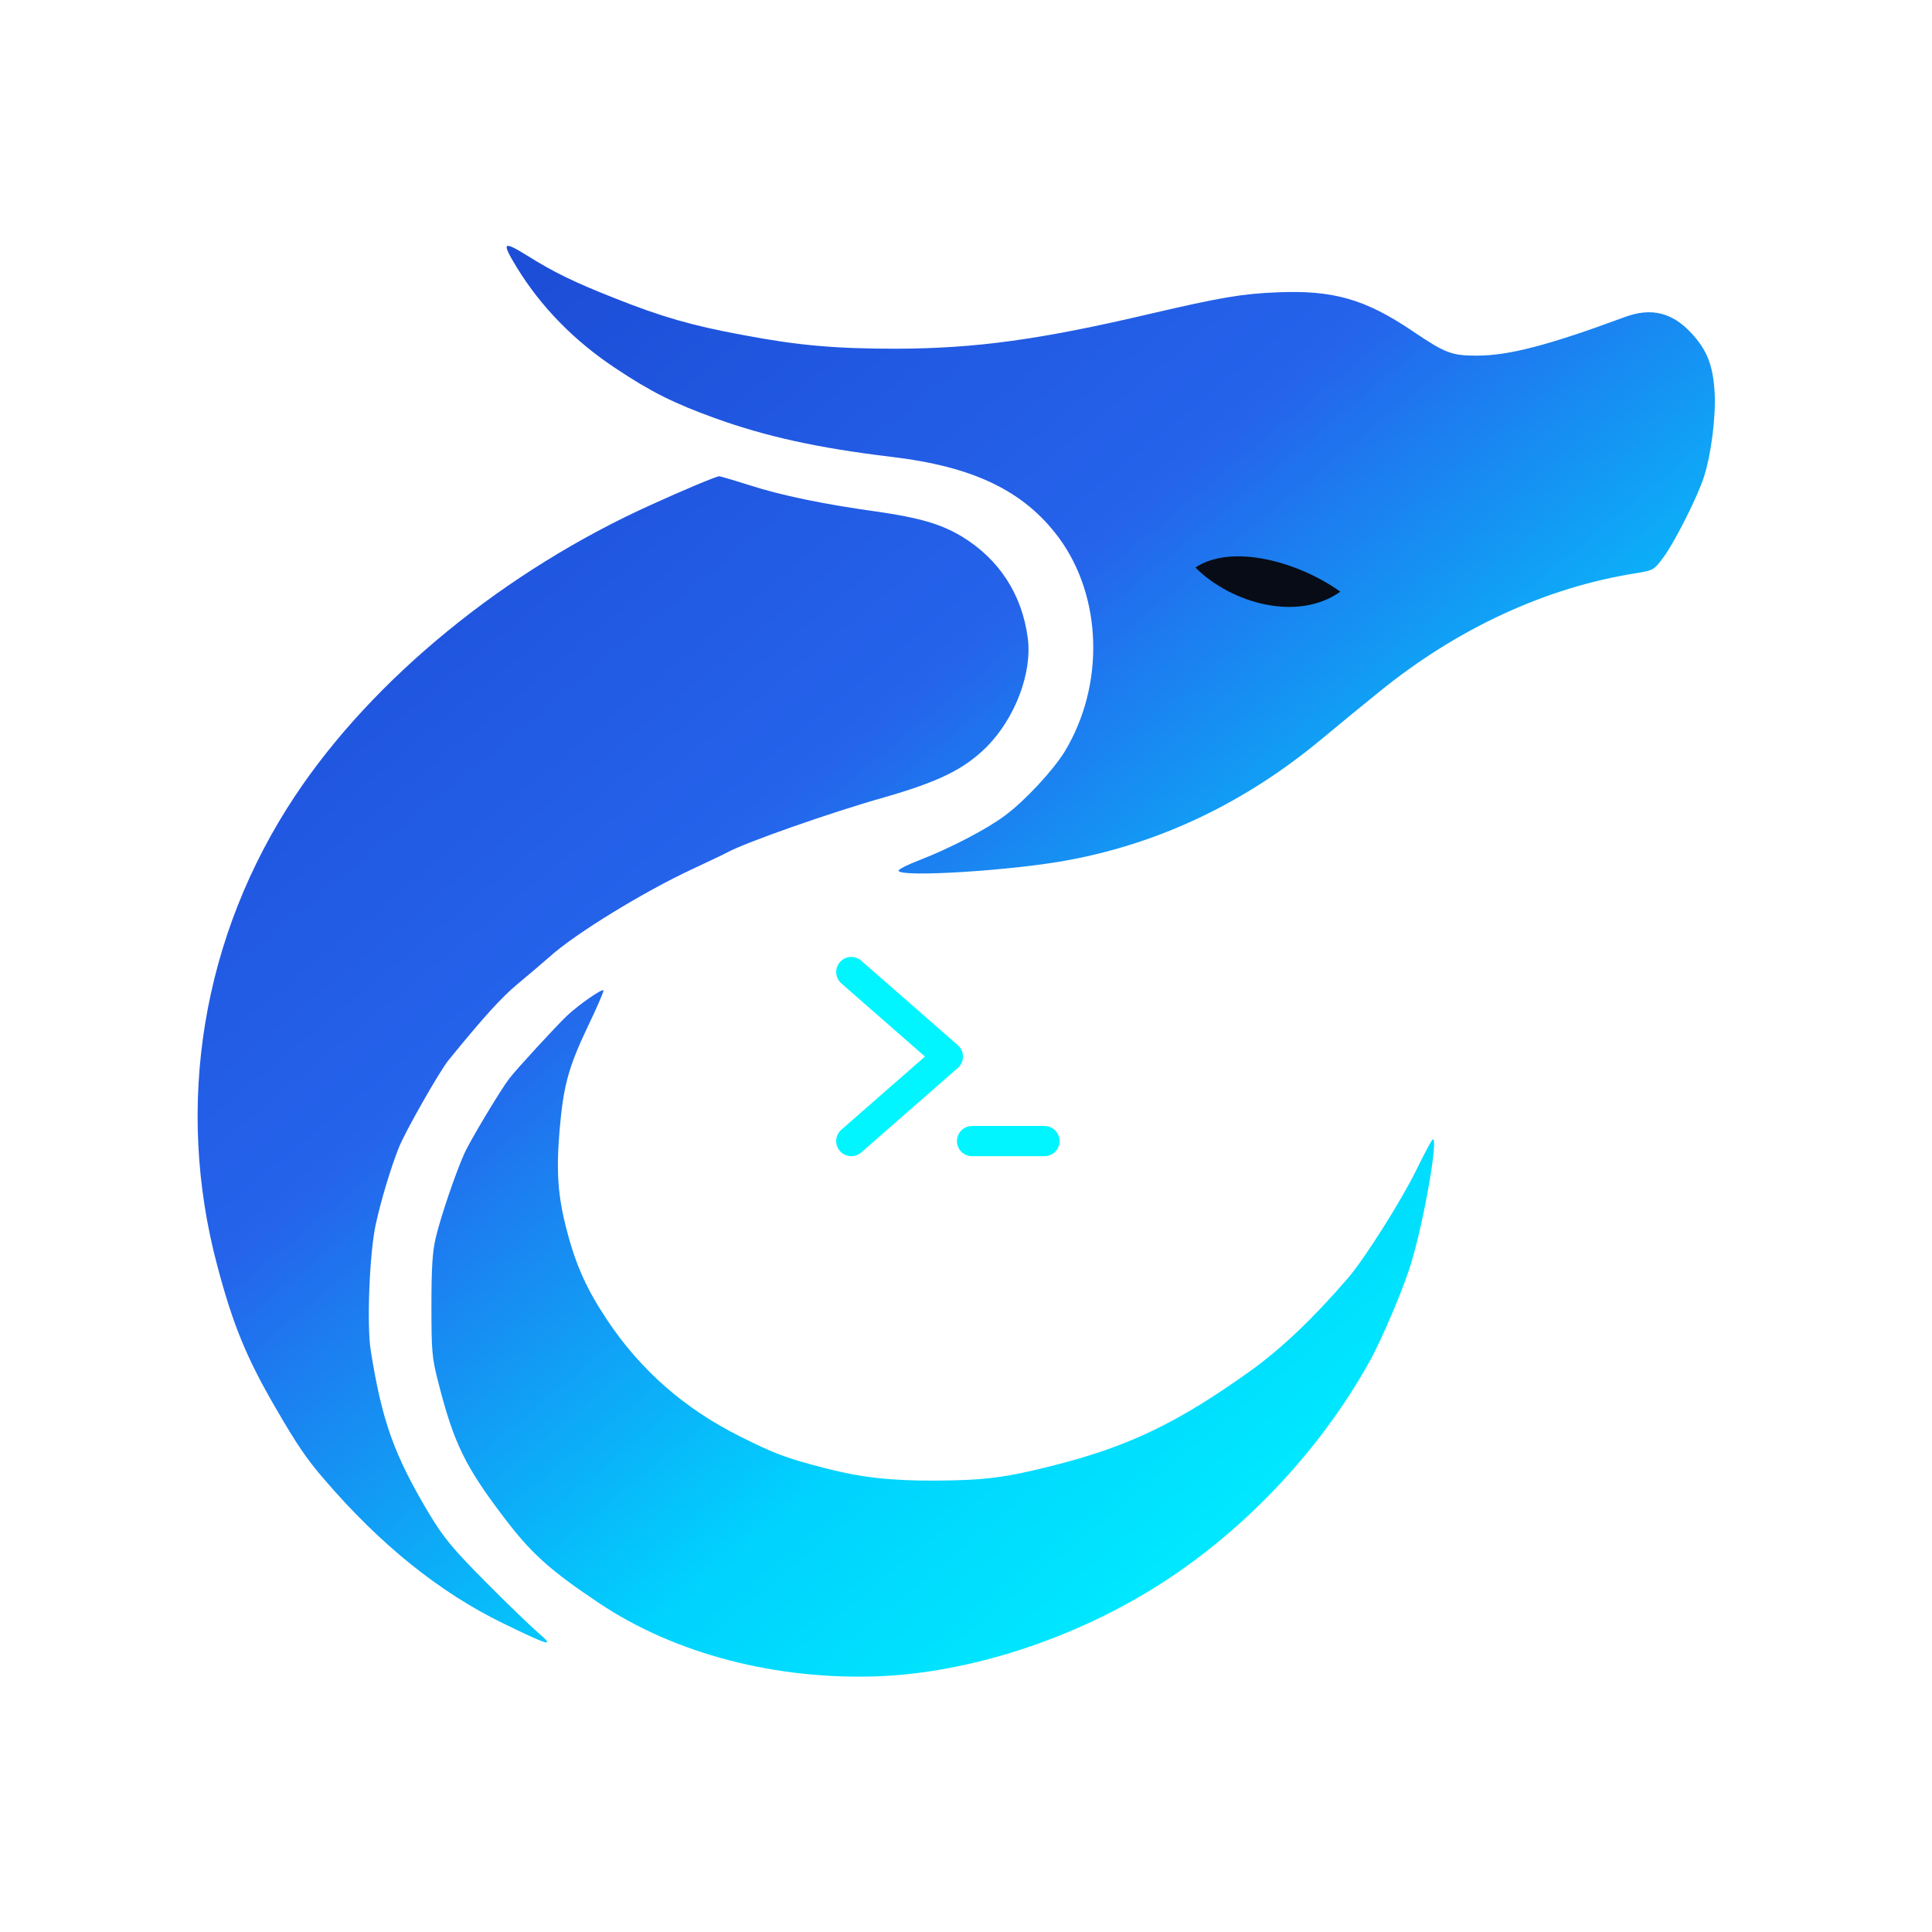
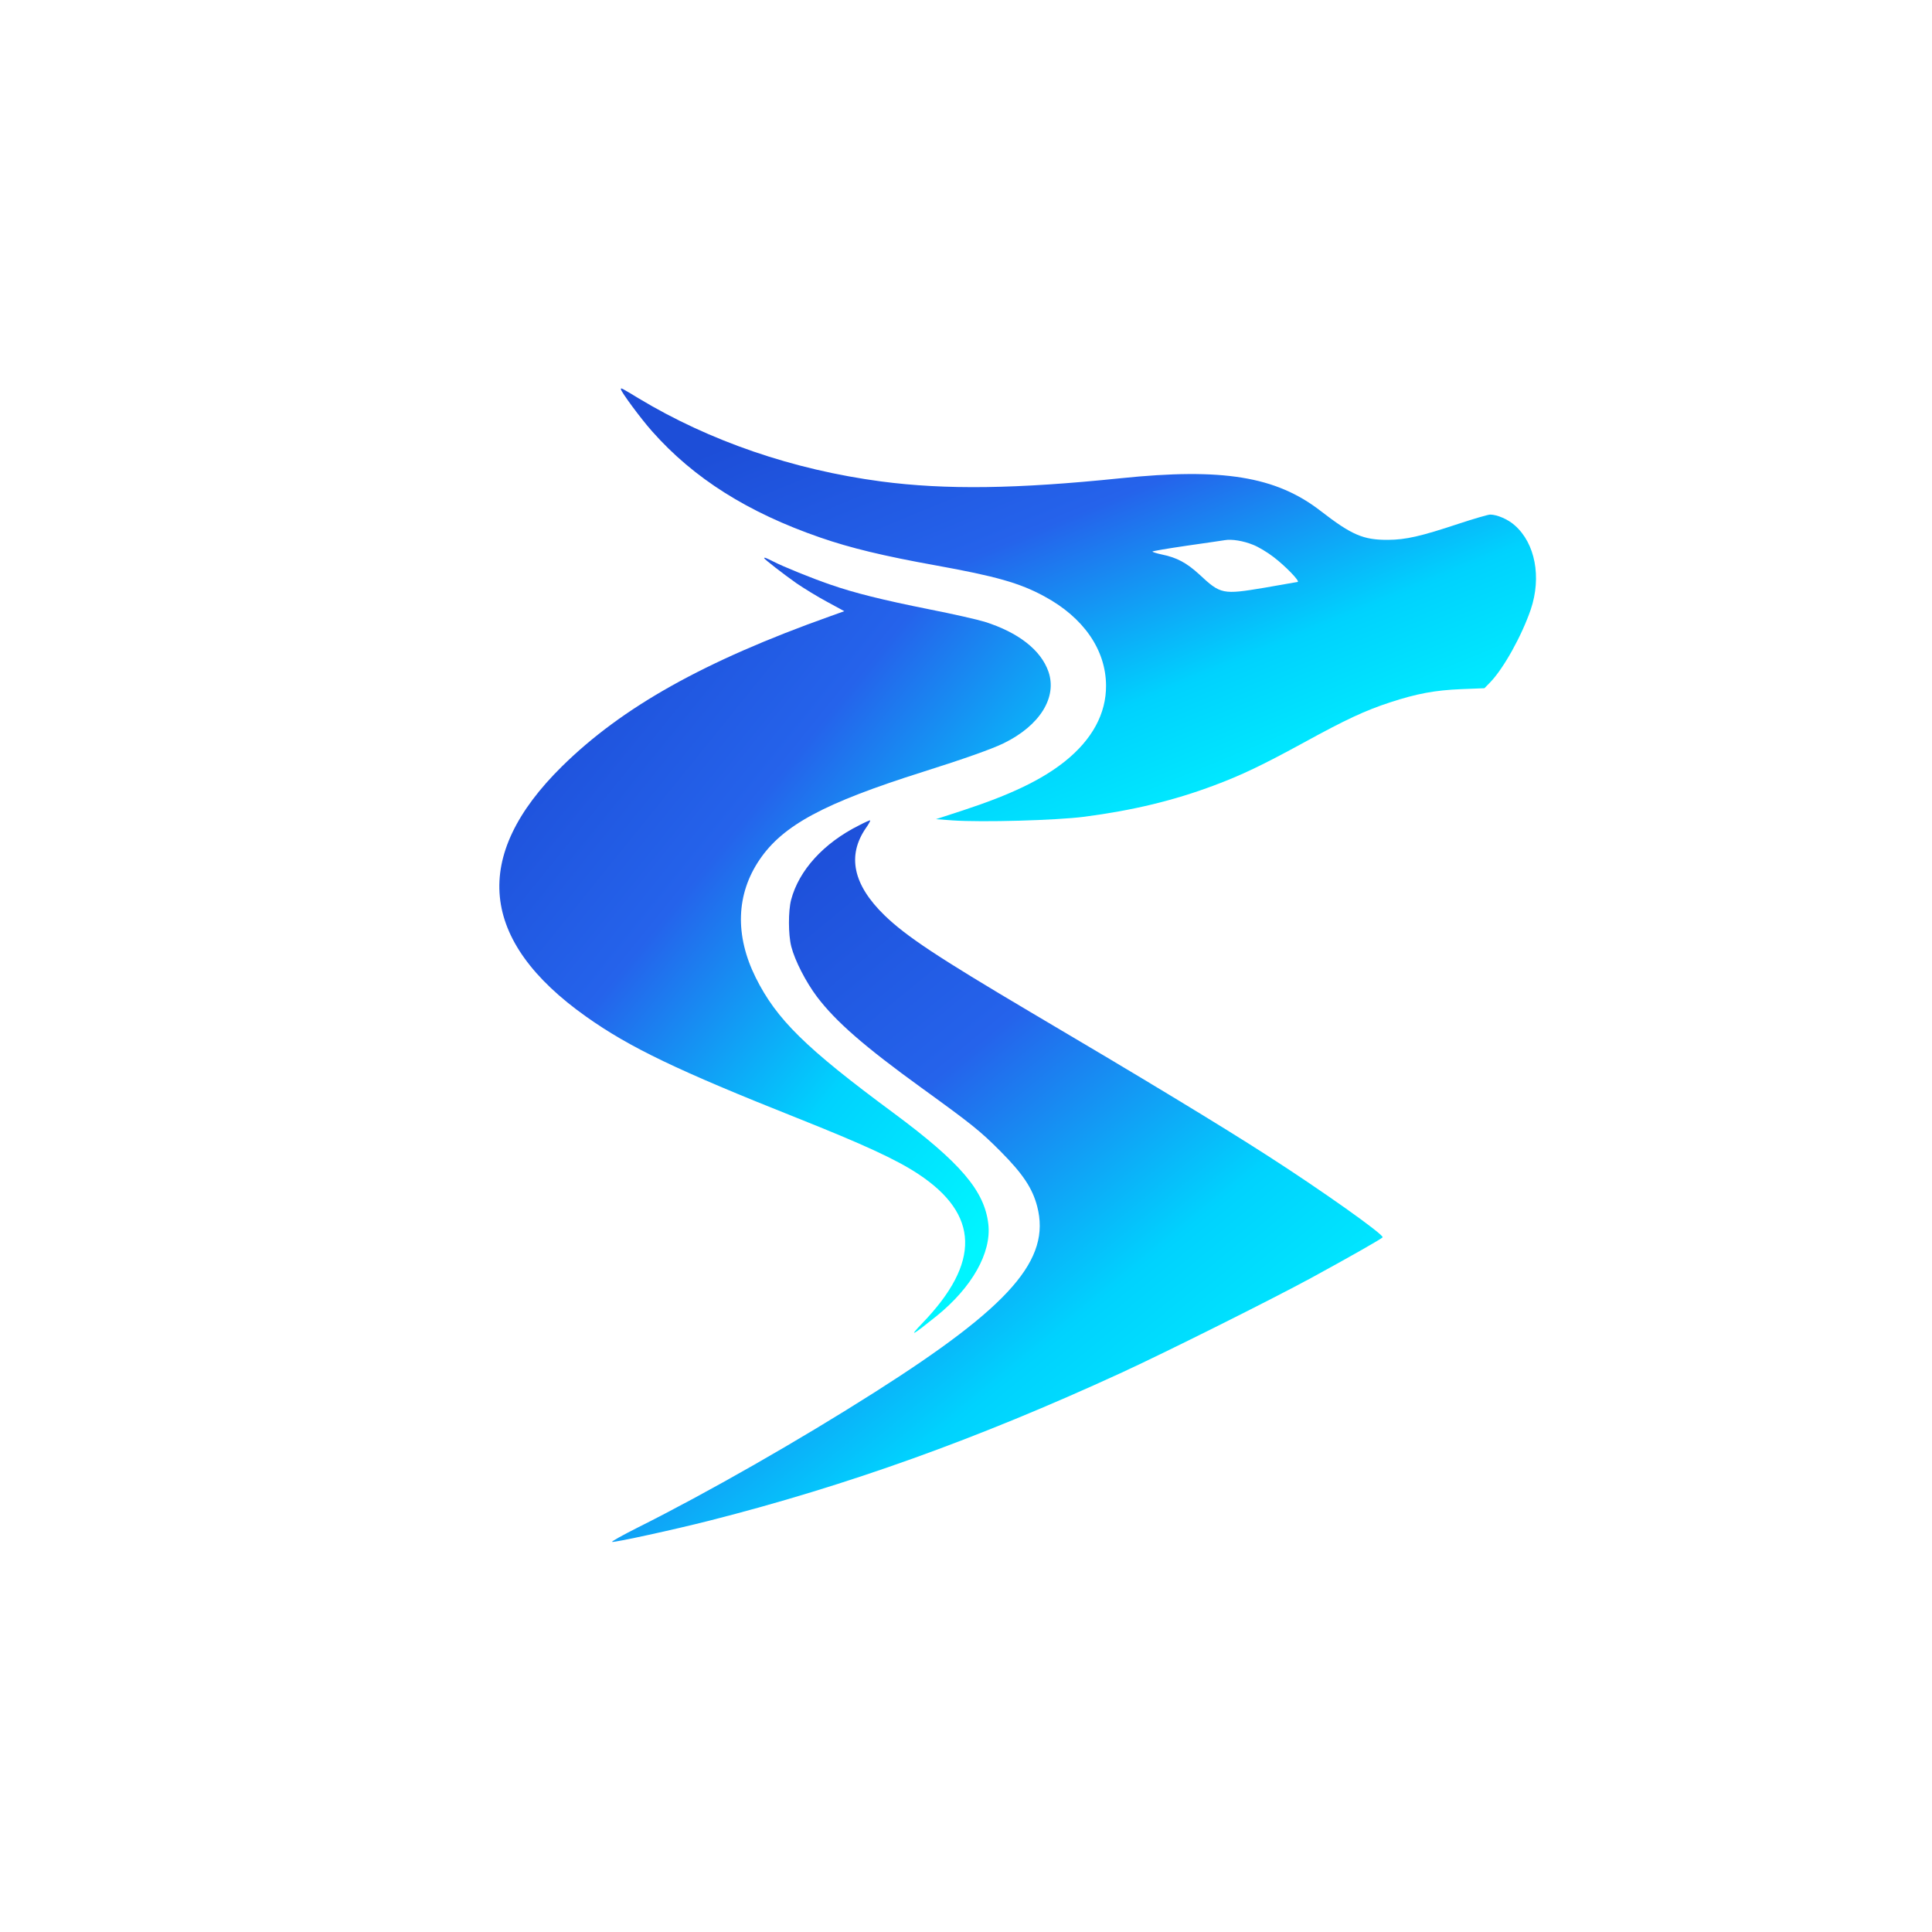
- <svg xmlns="http://www.w3.org/2000/svg" width="320" height="320" viewBox="0 0 320 320" role="img" aria-label="forge-cli 螭龙变体图标">
+ <svg xmlns="http://www.w3.org/2000/svg" width="320" height="320" viewBox="0 0 320 320" role="img" aria-label="forge-cli">
  <defs>
    <linearGradient id="cyberLongGrad" x1="15%" y1="90%" x2="85%" y2="10%">
      <stop offset="0%" stop-color="#1D4ED8" />
      <stop offset="35%" stop-color="#2563EB" />
      <stop offset="70%" stop-color="#00D2FE" />
      <stop offset="100%" stop-color="#00F5FF" />
    </linearGradient>
-     <radialGradient id="squircleBg" cx="50%" cy="30%" r="80%">
-       <stop offset="0%" stop-color="#141F38" />
-       <stop offset="60%" stop-color="#0B1224" />
-       <stop offset="100%" stop-color="#050811" />
-     </radialGradient>
-     <radialGradient id="ambientGlow" cx="50%" cy="50%" r="50%">
-       <stop offset="0%" stop-color="#00F5FF" stop-opacity="0.28" />
-       <stop offset="100%" stop-color="#1D4ED8" stop-opacity="0.0" />
-     </radialGradient>
  </defs>
-   <g transform="translate(0, 0)">
-     <g transform="translate(160, 160) scale(0.04241491, -0.04241491) translate(-5153.5, 23.5)" fill="url(#cyberLongGrad)">
-       <path d="m3441 2750 c102 -64 184 -104 339 -165 183 -73 304 -108 500 -144 215 -41 361 -54 600 -54 312 1 562 35 1000 138 262 61 353 77 486 82 220 10 346 -26 531 -151 129 -87 153 -96 251 -96 125 0 279 40 579 151 103 38 185 17 259 -63 62 -67 85 -127 91 -233 5 -95 -14 -245 -43 -332 -25 -76 -109 -243 -153 -305 -41 -56 -41 -56 -113 -68 -349 -55 -696 -215 -1001 -463 -56 -45 -156 -127 -222 -182 -296 -247 -626 -406 -986 -474 -219 -42 -669 -70 -669 -42 0 5 37 24 82 41 121 47 265 122 335 175 78 58 187 176 232 249 157 260 147 604 -23 835 -136 183 -333 278 -656 316 -283 34 -489 79 -690 152 -157 57 -246 101 -384 193 -162 107 -292 240 -387 395 -60 99 -55 105 42 45z m864 -895 c126 -41 297 -76 500 -104 166 -24 249 -48 330 -96 148 -89 238 -228 260 -400 17 -136 -51 -313 -162 -424 -88 -87 -187 -135 -399 -196 -206 -58 -541 -176 -611 -214 -10 -6 -72 -35 -138 -66 -191 -89 -457 -252 -557 -342 -30 -26 -87 -75 -127 -108 -61 -51 -129 -125 -268 -296 -34 -41 -170 -280 -194 -341 -34 -86 -70 -207 -91 -303 -24 -113 -35 -390 -19 -490 44 -276 91 -408 229 -639 58 -95 89 -133 222 -267 85 -86 178 -175 205 -198 65 -56 41 -49 -140 39 -246 120 -477 305 -696 560 -71 82 -108 137 -191 280 -114 196 -167 325 -228 555 -168 629 -59 1290 303 1835 304 458 820 880 1392 1138 125 57 251 110 265 111 3 0 55 -15 115 -34z m-629 -2116 c-76 -161 -95 -231 -110 -409 -13 -158 -6 -256 29 -387 36 -138 78 -230 158 -350 130 -195 301 -345 517 -453 138 -69 177 -84 335 -125 140 -36 256 -49 430 -48 189 1 272 11 460 59 293 74 485 166 770 370 121 87 244 204 382 364 64 75 207 301 264 418 33 67 62 122 66 122 20 0 -32 -303 -82 -473 -27 -96 -117 -309 -169 -401 -196 -350 -497 -666 -836 -877 -330 -205 -724 -331 -1074 -346 -402 -16 -798 87 -1093 284 -196 131 -268 196 -376 339 -150 197 -195 291 -254 524 -25 96 -27 122 -27 300 0 148 4 212 17 266 19 80 76 249 111 327 22 50 142 250 176 294 30 39 184 206 226 246 50 46 138 107 142 98 1 -4 -26 -68 -62 -142z" />
+   <g transform="scale(0.2551834)">
+     <g transform="translate(0,1254) scale(0.1,-0.1)" fill="url(#cyberLongGrad)">
+       <path d="M4030 10014 c0 -16 129 -191 203 -274 270 -305 622 -527 1091 -689 196 -68 412 -120 751 -181 387 -70 544 -114 702 -200 255 -137 401 -347 402 -580 1 -181 -89 -349 -266 -491 -150 -120 -352 -217 -663 -319 l-175 -57 108 -8 c191 -13 672 0 857 24 312 41 576 104 840 203 179 67 311 130 586 280 266 146 394 206 556 259 174 57 292 79 463 86 l150 6 39 40 c87 91 204 302 262 472 70 209 29 428 -104 545 -43 39 -115 70 -160 70 -13 0 -106 -27 -206 -60 -247 -82 -341 -103 -456 -104 -161 -1 -236 31 -440 189 -289 223 -636 279 -1295 211 -677 -70 -1137 -76 -1555 -21 -573 76 -1114 262 -1574 539 -114 69 -116 70 -116 60z m4103 -1010 c34 -13 94 -49 134 -80 76 -58 171 -156 156 -161 -4 -1 -102 -18 -217 -38 -270 -45 -283 -43 -421 86 -83 76 -146 110 -244 130 -33 7 -61 16 -61 19 0 3 100 20 223 38 122 17 233 34 247 36 46 8 122 -5 183 -30z" />
+       <path d="M4960 8917 c0 -6 126 -104 210 -163 47 -32 136 -87 198 -120 l112 -61 -92 -33 c-817 -291 -1349 -589 -1740 -974 -591 -582 -538 -1133 157 -1625 282 -200 595 -350 1370 -658 429 -171 641 -268 785 -363 397 -262 406 -575 26 -969 -89 -93 -70 -84 93 47 229 185 357 410 336 596 -24 216 -181 400 -614 721 -574 424 -761 609 -896 880 -136 274 -127 541 25 765 152 224 418 367 1060 570 266 84 450 149 525 186 235 115 348 298 290 465 -49 140 -195 254 -413 323 -45 14 -207 51 -360 81 -305 61 -489 107 -644 161 -119 41 -302 115 -370 150 -46 23 -58 28 -58 21z" />
+       <path d="M5576 7183 c-230 -115 -390 -291 -441 -483 -19 -72 -19 -226 1 -304 23 -90 94 -229 167 -326 122 -161 308 -323 677 -590 326 -236 383 -281 515 -414 144 -145 206 -238 237 -356 90 -345 -172 -646 -1052 -1205 -495 -315 -1091 -655 -1543 -881 -97 -49 -171 -90 -164 -92 19 -4 400 79 632 138 897 228 1740 531 2665 956 280 128 992 484 1240 619 253 138 459 255 464 264 11 16 -395 304 -747 530 -301 194 -818 507 -1537 931 -603 357 -809 493 -950 630 -203 198 -243 386 -120 565 18 25 30 48 28 50 -2 2 -34 -12 -72 -32z" />
    </g>
-     <path d="M 198 94 C 204 90 215 93 222 98 C 215 103 204 100 198 94 Z" transform="translate(160, 160) scale(1.0) translate(-160, -160)" fill="#070C16" />
-   </g>
-   <g transform="translate(155, 175)">
-     <path d="M -14 -14 L 2 0 L -14 14" stroke="#00F5FF" stroke-width="5" stroke-linecap="round" stroke-linejoin="round" fill="none" />
-     <line x1="6" y1="14" x2="18" y2="14" stroke="#00F5FF" stroke-width="5" stroke-linecap="round" />
  </g>
</svg>
